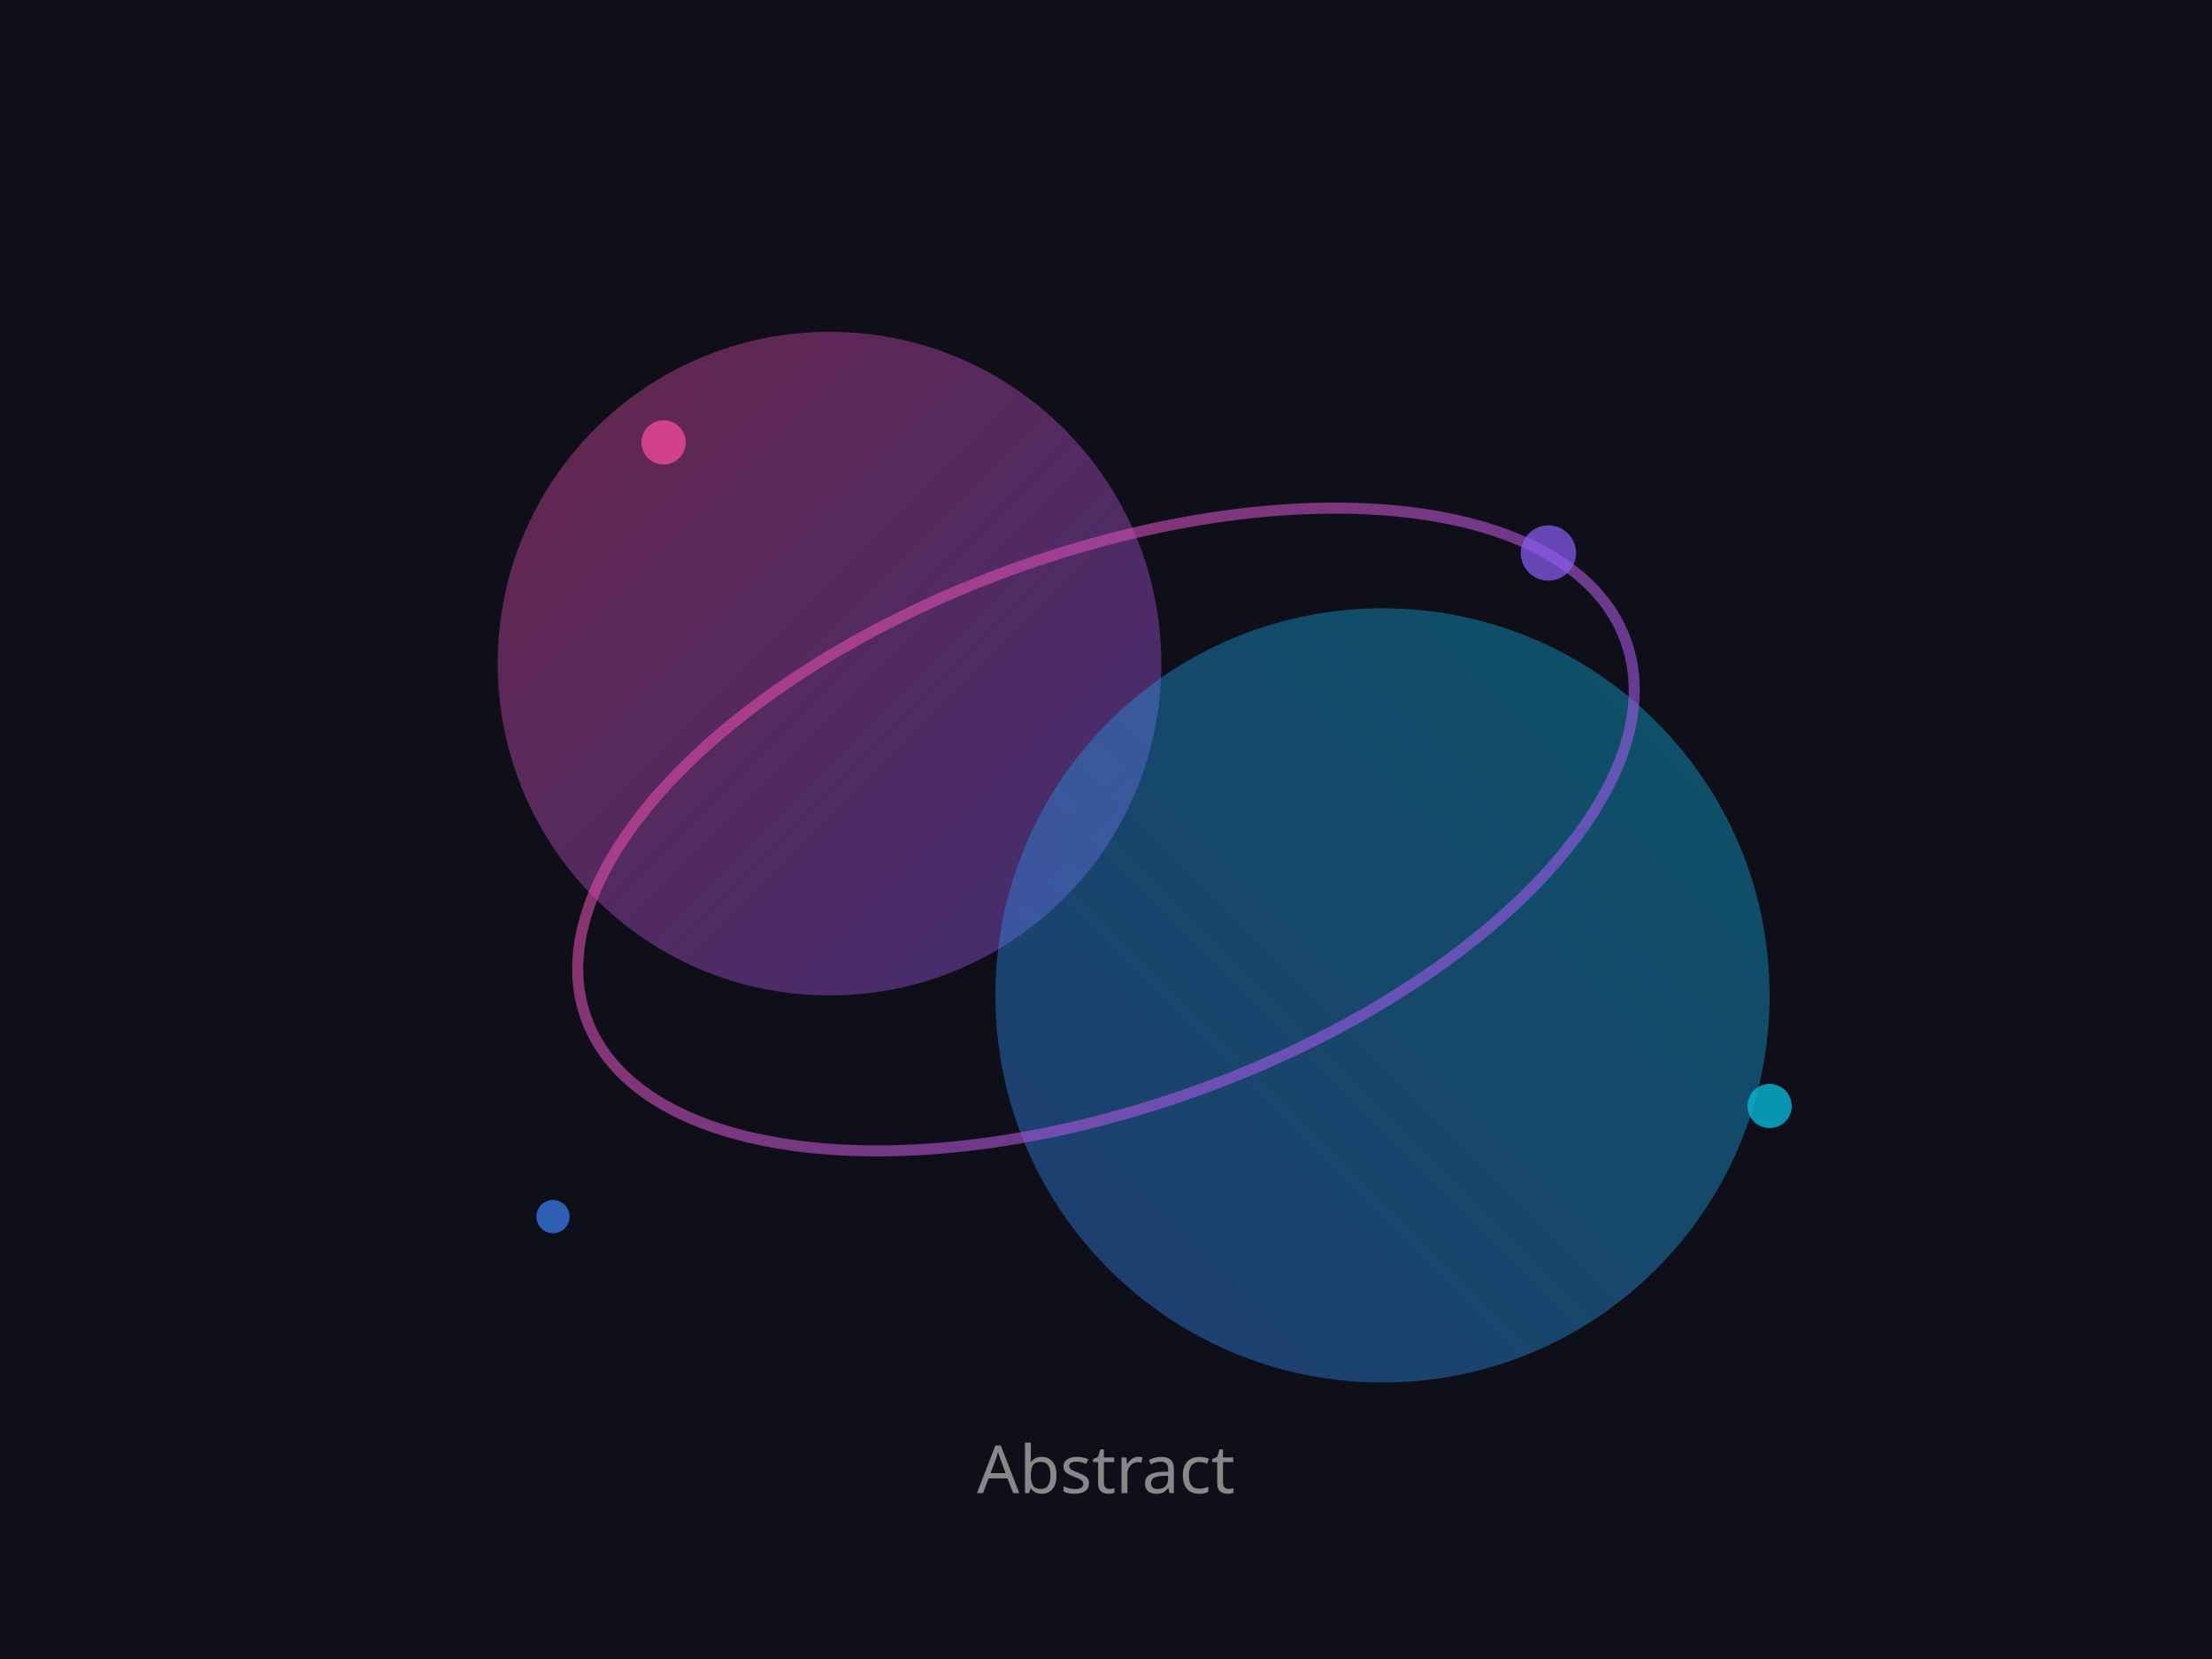
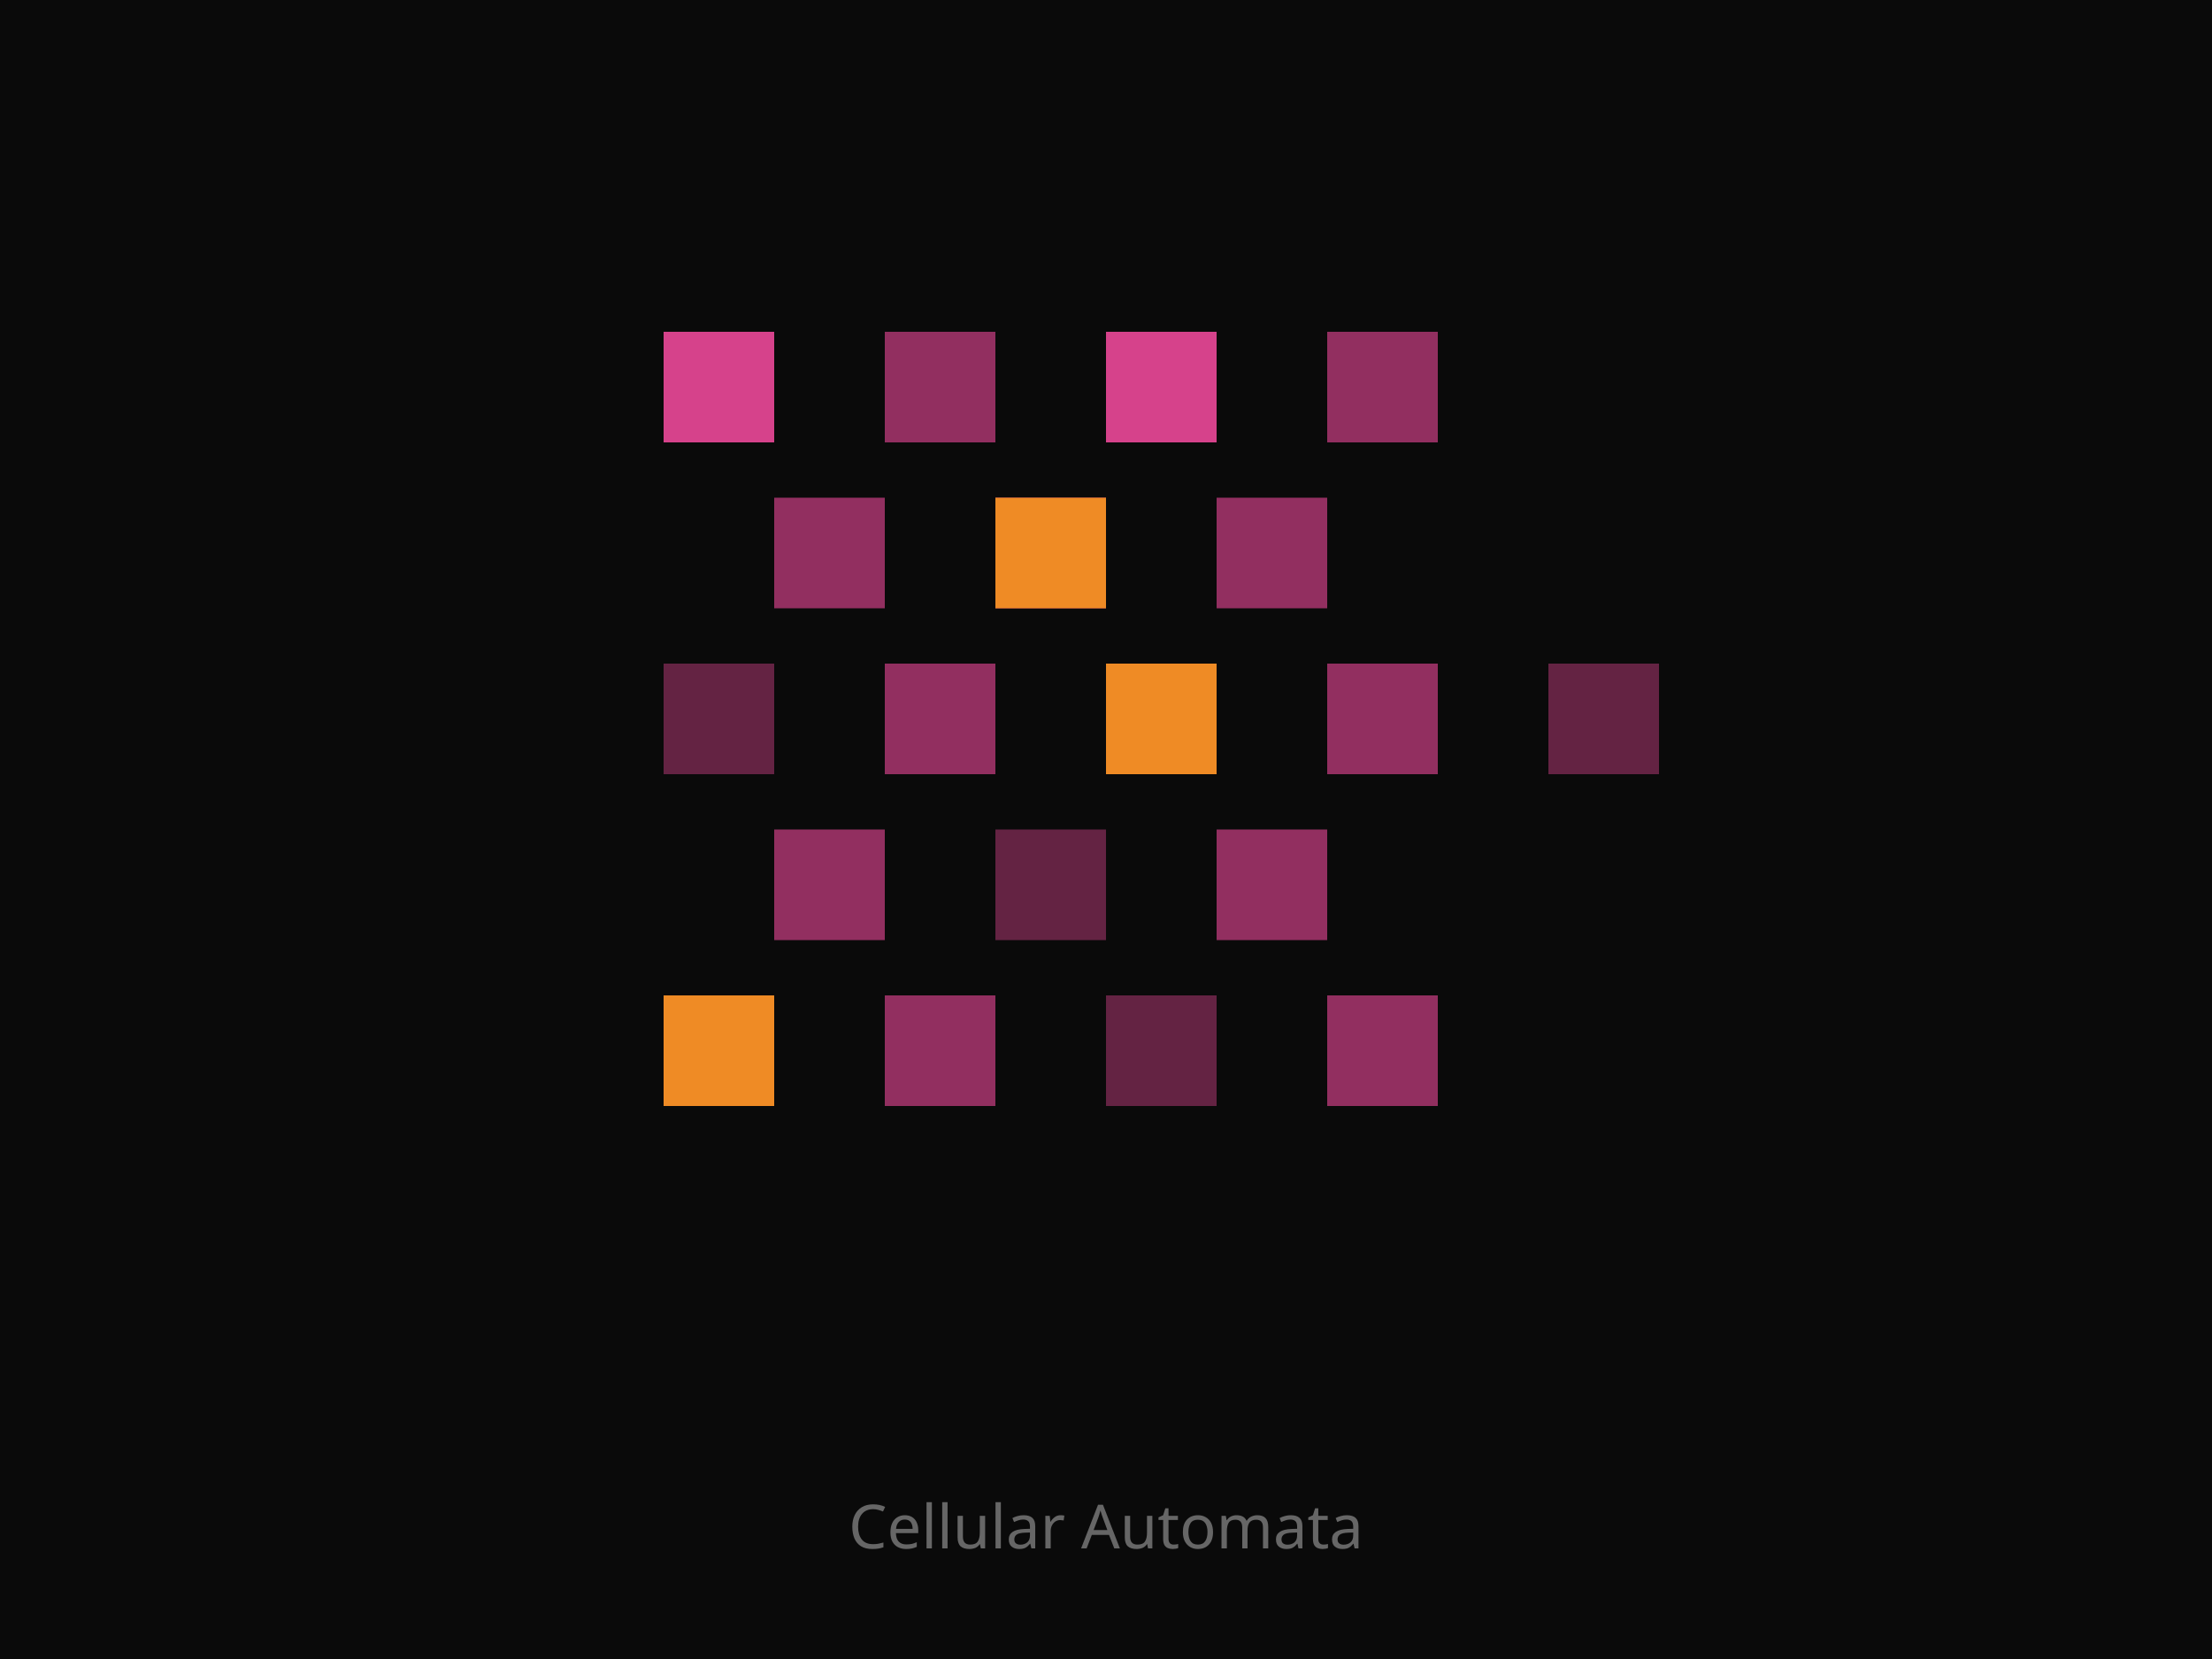
<svg xmlns="http://www.w3.org/2000/svg" viewBox="0 0 400 300" width="400" height="300">
-   <defs>
-     <linearGradient id="absGrad1" x1="0%" y1="0%" x2="100%" y2="100%">
-       <stop offset="0%" style="stop-color:#ec4899" />
-       <stop offset="100%" style="stop-color:#8b5cf6" />
-     </linearGradient>
-     <linearGradient id="absGrad2" x1="100%" y1="0%" x2="0%" y2="100%">
-       <stop offset="0%" style="stop-color:#06b6d4" />
-       <stop offset="100%" style="stop-color:#3b82f6" />
-     </linearGradient>
-   </defs>
-   <rect width="400" height="300" fill="#0f0f1a" />
-   <circle cx="150" cy="120" r="60" fill="url(#absGrad1)" opacity="0.4" />
-   <circle cx="250" cy="180" r="70" fill="url(#absGrad2)" opacity="0.4" />
-   <ellipse cx="200" cy="150" rx="100" ry="50" fill="none" stroke="url(#absGrad1)" stroke-width="2" opacity="0.6" transform="rotate(-20 200 150)" />
-   <circle cx="120" cy="80" r="4" fill="#ec4899" opacity="0.8" />
-   <circle cx="280" cy="100" r="5" fill="#8b5cf6" opacity="0.7" />
-   <circle cx="320" cy="200" r="4" fill="#06b6d4" opacity="0.8" />
-   <circle cx="100" cy="220" r="3" fill="#3b82f6" opacity="0.7" />
-   <text x="200" y="270" text-anchor="middle" fill="#888" font-size="12" font-family="system-ui">Abstract</text>
+   <rect width="400" height="300" fill="#0a0a0a" />
+   <g fill="#ec4899">
+     <rect x="120" y="60" width="20" height="20" opacity="0.9" />
+     <rect x="160" y="60" width="20" height="20" opacity="0.6" />
+     <rect x="200" y="60" width="20" height="20" opacity="0.9" />
+     <rect x="240" y="60" width="20" height="20" opacity="0.6" />
+     <rect x="140" y="90" width="20" height="20" opacity="0.6" />
+     <rect x="180" y="90" width="20" height="20" opacity="0.9" />
+     <rect x="220" y="90" width="20" height="20" opacity="0.6" />
+     <rect x="120" y="120" width="20" height="20" opacity="0.4" />
+     <rect x="160" y="120" width="20" height="20" opacity="0.6" />
+     <rect x="200" y="120" width="20" height="20" opacity="0.9" />
+     <rect x="240" y="120" width="20" height="20" opacity="0.6" />
+     <rect x="280" y="120" width="20" height="20" opacity="0.4" />
+     <rect x="140" y="150" width="20" height="20" opacity="0.6" />
+     <rect x="180" y="150" width="20" height="20" opacity="0.4" />
+     <rect x="220" y="150" width="20" height="20" opacity="0.6" />
+     <rect x="120" y="180" width="20" height="20" opacity="0.9" />
+     <rect x="160" y="180" width="20" height="20" opacity="0.6" />
+     <rect x="200" y="180" width="20" height="20" opacity="0.4" />
+     <rect x="240" y="180" width="20" height="20" opacity="0.6" />
+   </g>
+   <g fill="#f59e0b">
+     <rect x="180" y="90" width="20" height="20" opacity="0.8" />
+     <rect x="200" y="120" width="20" height="20" opacity="0.8" />
+     <rect x="120" y="180" width="20" height="20" opacity="0.8" />
+   </g>
+   <text x="200" y="280" text-anchor="middle" fill="#666" font-size="11" font-family="system-ui">Cellular Automata</text>
</svg>
